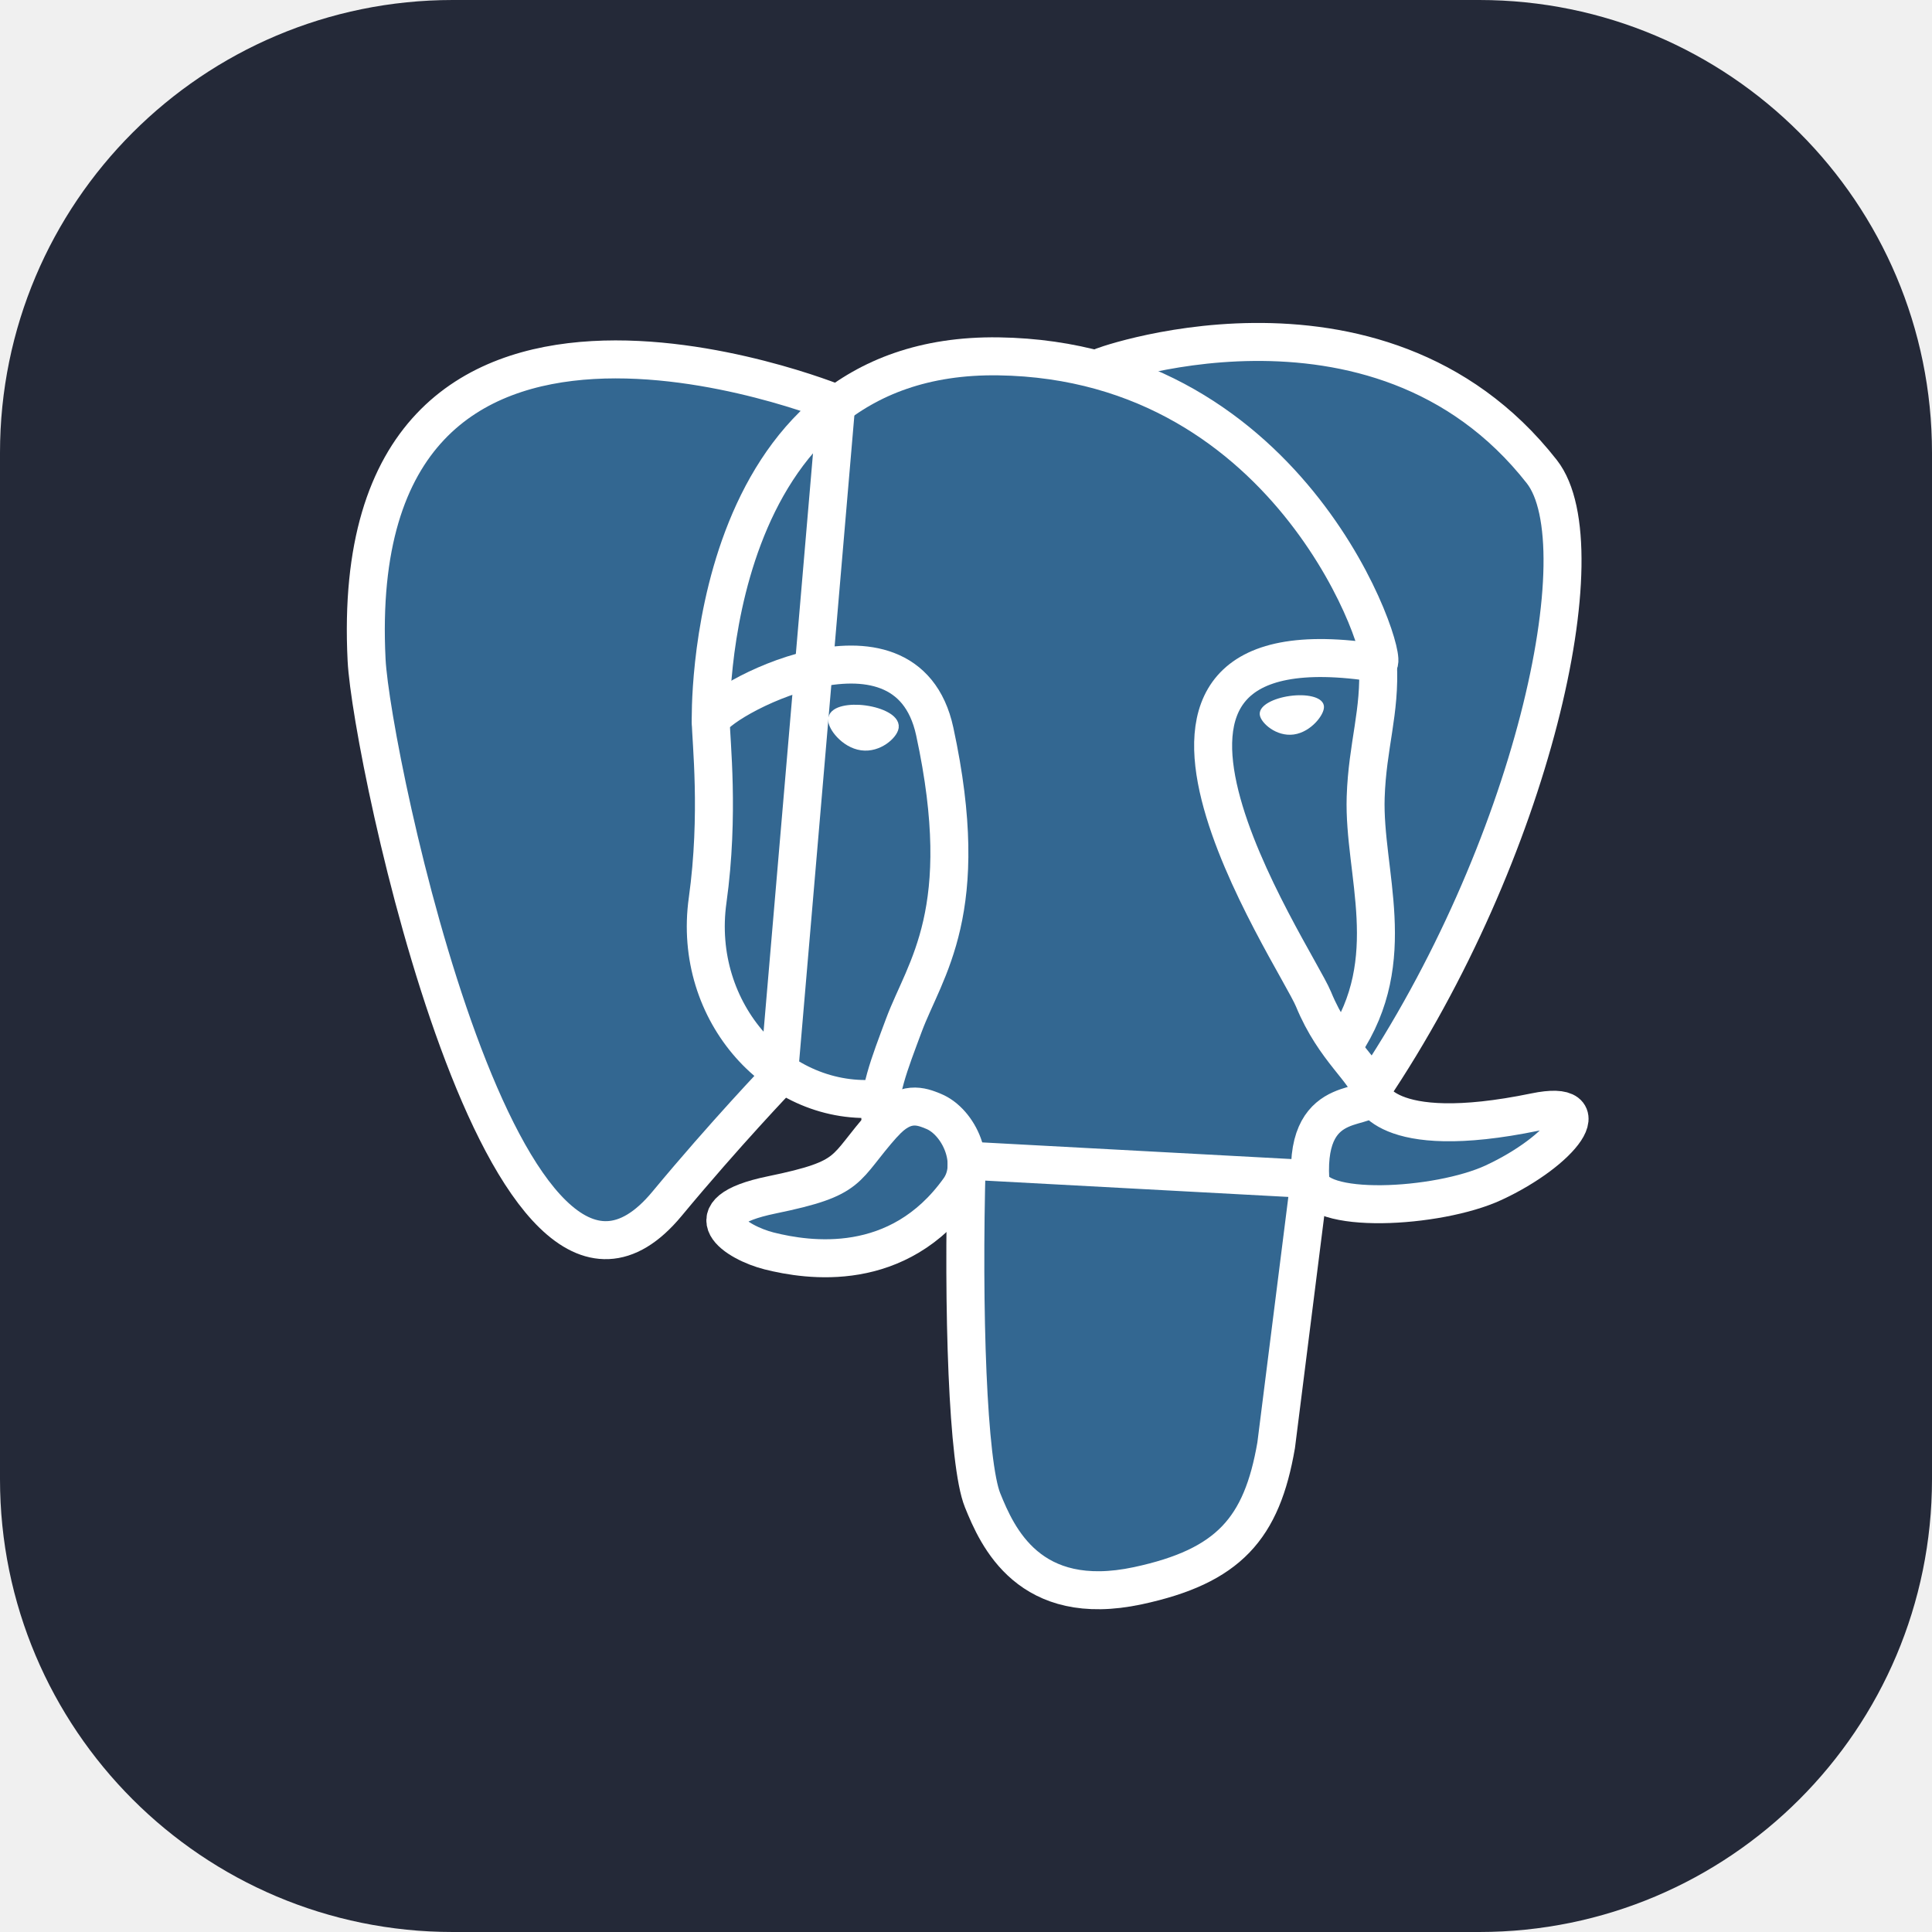
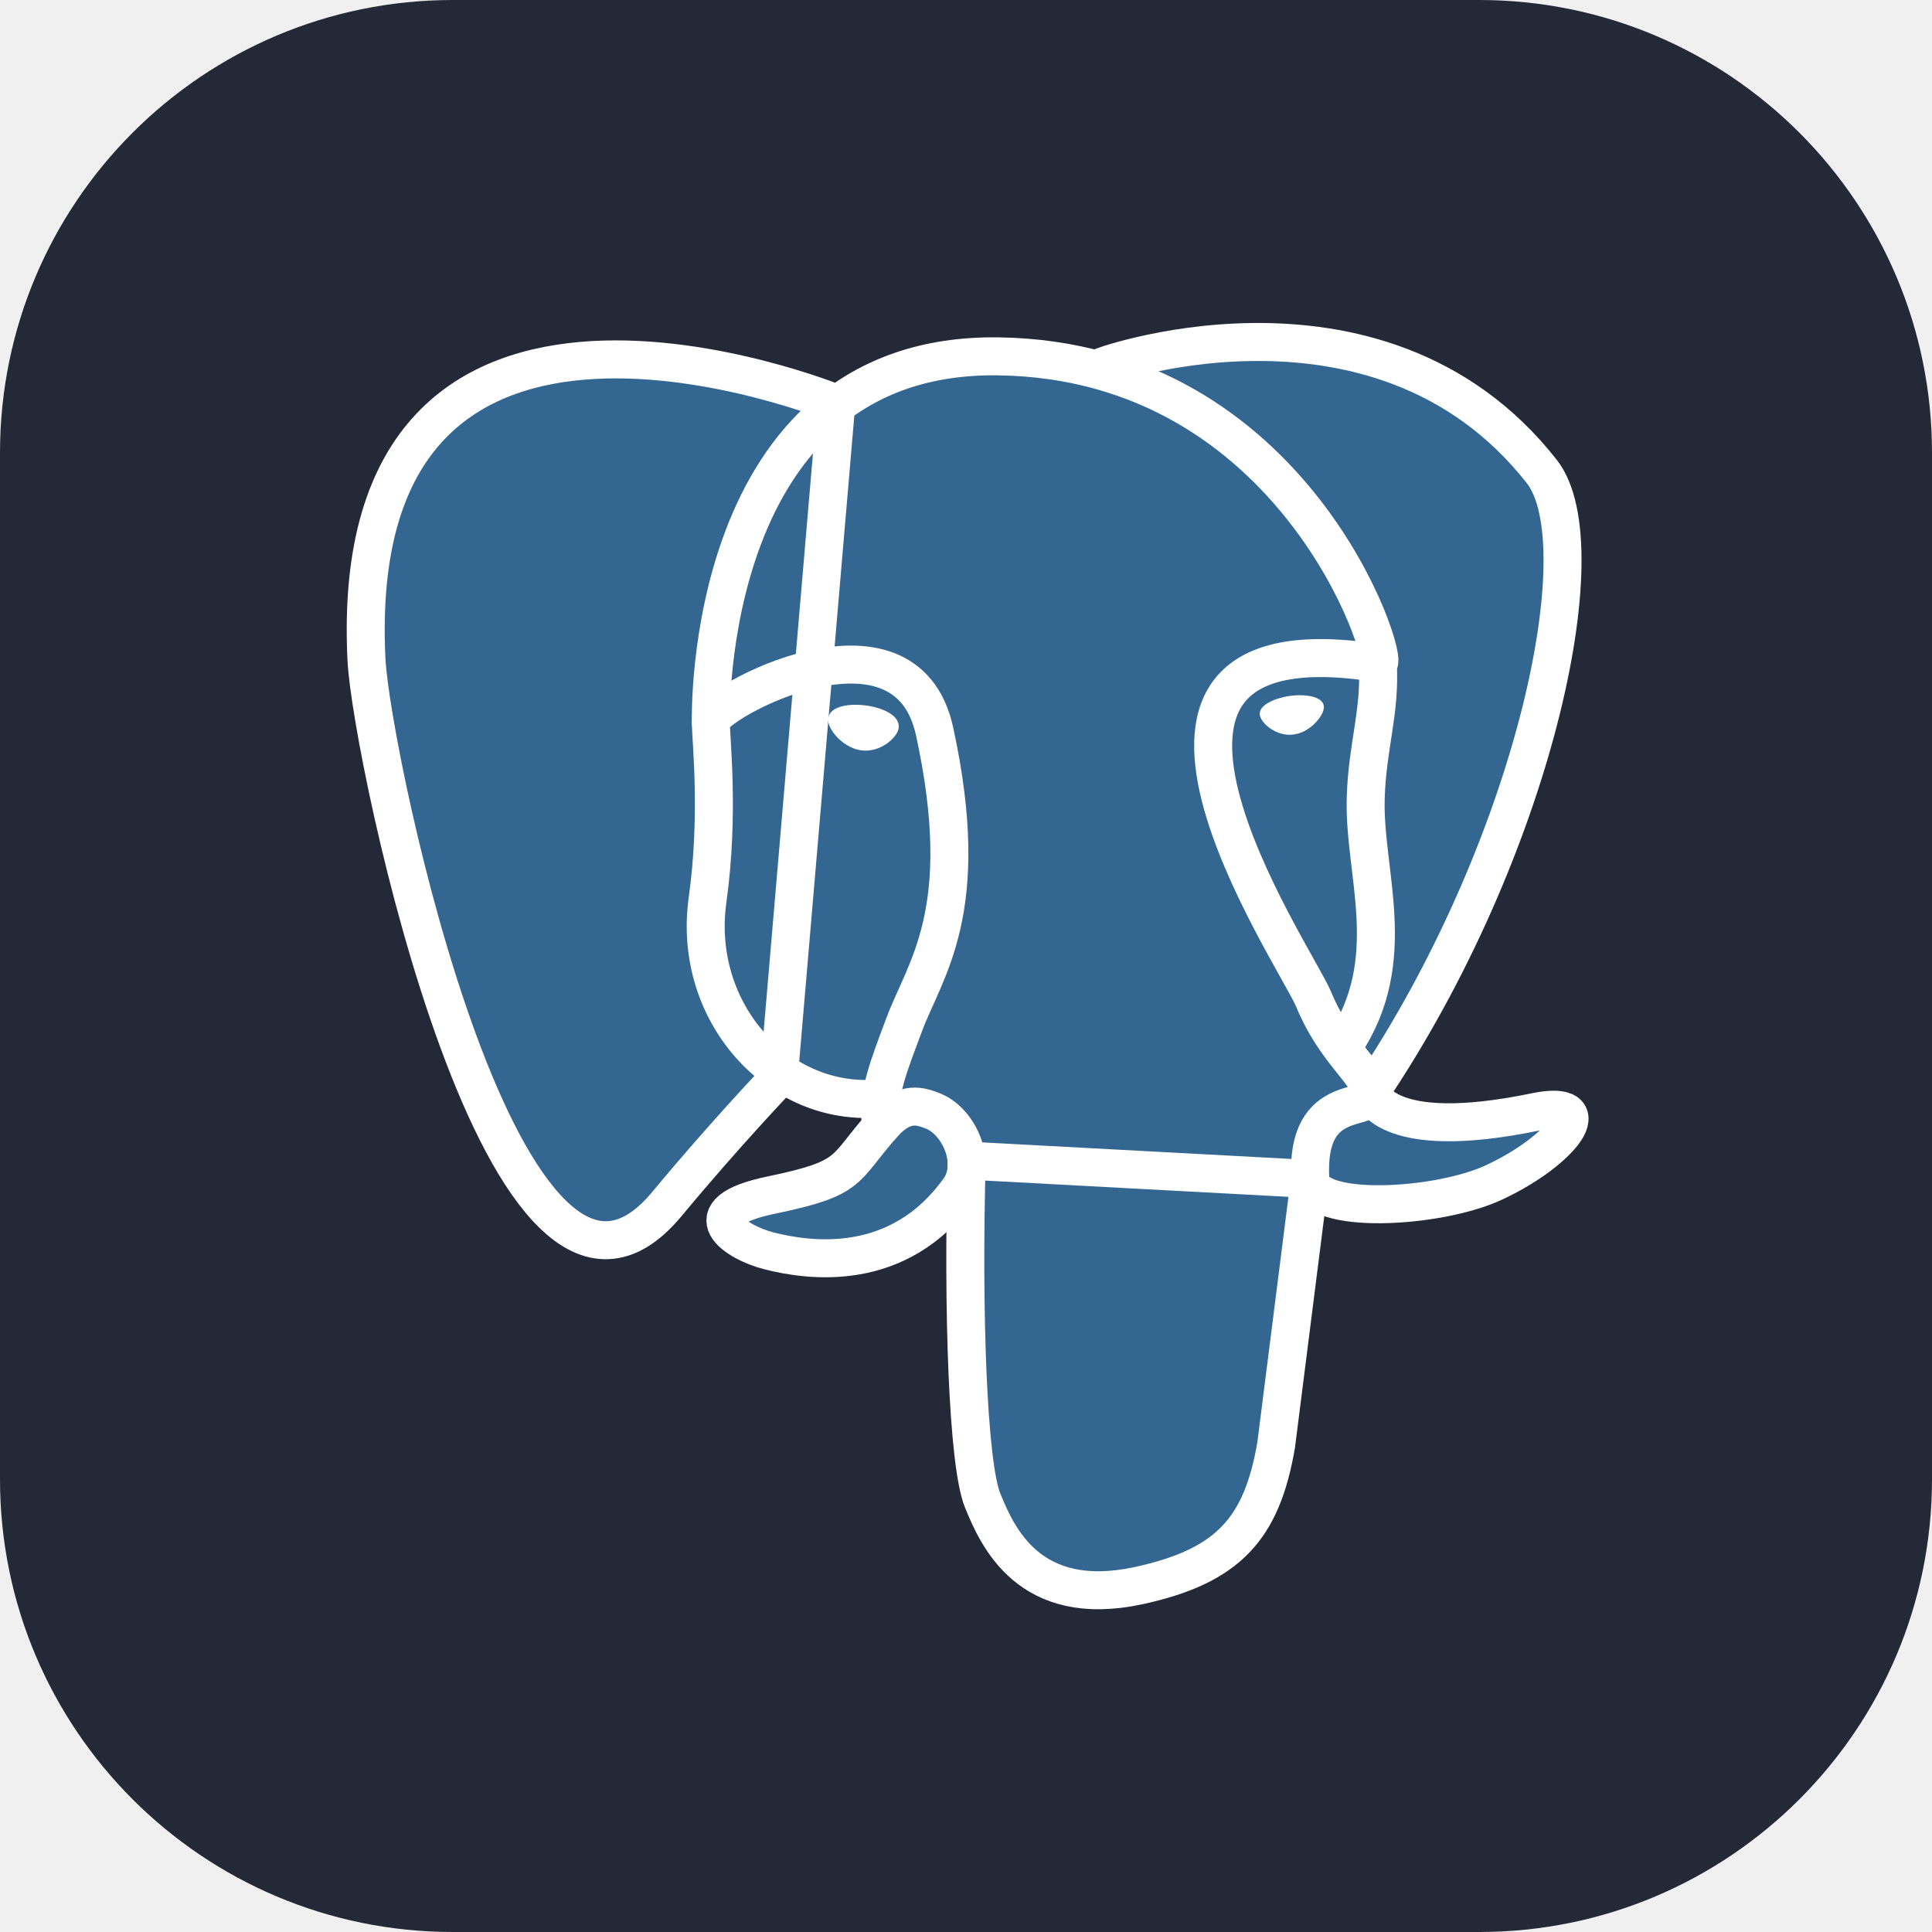
- <svg xmlns="http://www.w3.org/2000/svg" width="256" height="256" fill="none" viewBox="0 0 256 256">
-   <rect width="256" height="256" fill="#242938" rx="60" />
-   <path fill="#336791" d="M203.48 148.688C183.16 152.878 181.684 145.995 181.684 145.995C203.15 114.143 212.129 73.713 204.38 63.82C183.259 36.82 146.689 49.596 146.077 49.927L145.88 49.962C141.414 49.066 136.873 48.592 132.317 48.548C123.12 48.408 116.145 50.96 110.844 54.975C110.844 54.975 45.608 28.102 48.645 88.774C49.292 101.684 67.138 186.509 88.442 160.845C96.289 151.409 103.812 143.484 103.812 143.484C107.539 145.966 112.018 147.232 116.708 146.775L117.073 146.466C116.966 147.681 117.016 148.905 117.221 150.108C111.737 156.239 113.354 157.315 102.385 159.572C91.29 161.857 97.815 165.928 102.062 166.997C107.223 168.291 119.162 170.119 127.234 158.827L126.91 160.113C129.062 161.836 130.566 171.314 130.313 179.906C130.06 188.499 129.891 194.391 131.579 199.003C133.266 203.616 134.954 213.98 149.368 210.956C161.413 208.376 167.649 201.675 168.528 190.524C169.147 182.592 170.539 183.759 170.638 176.672L171.763 173.311C173.049 162.553 171.973 159.087 179.391 160.704L181.198 160.866C186.662 161.112 193.813 159.987 198.003 158.039C207.038 153.849 212.396 146.845 203.487 148.688H203.48Z" />
-   <path stroke="#fff" stroke-linecap="round" stroke-linejoin="round" stroke-width="5.034" d="M146.07 48.596C143.82 49.299 182.38 34.498 204.303 62.504C212.038 72.397 203.073 112.827 181.606 144.678M128.098 153.784C127.536 173.795 128.239 193.946 130.194 198.784C132.148 203.621 136.346 213.198 150.767 210.118C162.812 207.538 167.199 202.538 169.098 191.506L173.548 156.231L128.098 153.784ZM110.816 53.469C110.816 53.469 45.538 26.778 48.575 87.451C49.222 100.36 67.067 185.185 88.372 159.521C96.148 150.148 103.18 142.815 103.18 142.815L110.816 53.469Z" />
-   <path stroke="#fff" stroke-linecap="round" stroke-linejoin="bevel" stroke-width="5.034" d="M181.613 144.664C181.613 144.664 183.02 151.555 203.41 147.35C212.319 145.508 206.954 152.511 197.926 156.702C190.515 160.147 173.893 161.026 173.619 156.28C172.916 144.01 182.366 147.737 181.684 144.664C181.065 141.894 176.832 139.18 174.048 132.402C171.608 126.495 140.579 81.144 182.654 87.873C184.201 87.556 171.685 47.795 132.31 47.218C92.935 46.642 94.18 95.628 94.18 95.628" />
-   <path stroke="#fff" stroke-linejoin="round" stroke-width="5.034" d="M117.08 148.869C111.596 155 113.213 156.076 102.245 158.333C91.149 160.618 97.674 164.689 101.921 165.758C107.082 167.052 119.021 168.88 127.093 157.58C129.554 154.135 127.079 148.651 123.704 147.259C122.073 146.584 119.893 145.74 117.095 148.876L117.08 148.869Z" />
-   <path stroke="#fff" stroke-linecap="round" stroke-linejoin="round" stroke-width="5.034" d="M116.722 148.763C116.159 145.156 117.903 140.874 119.766 135.854C122.565 128.331 129.02 120.807 123.859 96.922C120.013 79.133 94.187 93.216 94.187 95.628C94.187 98.04 95.354 107.863 93.765 119.288C91.677 134.209 103.257 146.823 116.588 145.536" />
-   <path fill="#fff" stroke="#fff" stroke-width="1.68" d="M110.577 95.269C110.457 96.092 112.088 98.293 114.205 98.588C116.321 98.884 118.128 97.168 118.248 96.338C118.367 95.509 116.736 94.609 114.62 94.313C112.503 94.018 110.682 94.454 110.577 95.269V95.269Z" />
-   <path fill="#fff" stroke="#fff" stroke-width=".837" d="M175.011 93.589C175.123 94.412 173.499 96.612 171.383 96.908C169.266 97.203 167.445 95.487 167.34 94.658C167.234 93.828 168.852 92.928 170.968 92.633C173.084 92.338 174.905 92.773 175.011 93.589Z" />
-   <path stroke="#fff" stroke-linecap="round" stroke-linejoin="round" stroke-width="5.034" d="M182.577 87.887C182.928 94.356 181.184 98.75 180.959 105.634C180.636 115.632 185.727 127.079 178.055 138.54" />
+ <svg xmlns="http://www.w3.org/2000/svg" width="32px" height="32px" viewBox="0 0 32 32" version="1.1">
+   <g id="surface1">
+     <path style=" stroke:none;fill-rule:nonzero;fill:rgb(14.118%,16.078%,21.961%);fill-opacity:1;" d="M 7.5 0 L 24.5 0 C 28.641 0 32 3.359 32 7.5 L 32 24.5 C 32 28.641 28.641 32 24.5 32 L 7.5 32 C 3.359 32 0 28.641 0 24.5 L 0 7.5 C 0 3.359 3.359 0 7.5 0 Z M 7.5 0 " />
+     <path style=" stroke:none;fill-rule:nonzero;fill:rgb(20%,40.392%,56.863%);fill-opacity:1;" d="M 25.434 18.586 C 22.895 19.109 22.711 18.25 22.711 18.25 C 25.395 14.27 26.516 9.215 25.547 7.977 C 22.906 4.602 18.336 6.199 18.258 6.242 L 18.234 6.246 C 17.676 6.133 17.109 6.074 16.539 6.07 C 15.391 6.051 14.52 6.371 13.855 6.871 C 13.855 6.871 5.699 3.512 6.082 11.098 C 6.16 12.711 8.391 23.312 11.055 20.105 C 12.035 18.926 12.977 17.934 12.977 17.934 C 13.441 18.246 14.004 18.402 14.59 18.348 L 14.633 18.309 C 14.621 18.461 14.629 18.613 14.652 18.762 C 13.969 19.531 14.168 19.664 12.797 19.945 C 11.41 20.23 12.227 20.742 12.758 20.875 C 13.402 21.035 14.895 21.266 15.902 19.852 L 15.863 20.016 C 16.133 20.23 16.32 21.414 16.289 22.488 C 16.258 23.562 16.238 24.301 16.449 24.875 C 16.66 25.453 16.871 26.746 18.672 26.371 C 20.176 26.047 20.957 25.211 21.066 23.816 C 21.145 22.824 21.316 22.969 21.328 22.086 L 21.469 21.664 C 21.633 20.32 21.496 19.887 22.426 20.09 L 22.648 20.109 C 23.332 20.141 24.227 20 24.75 19.754 C 25.879 19.23 26.551 18.355 25.438 18.586 Z M 25.434 18.586 " />
+     <path style="fill:none;stroke-width:5.034;stroke-linecap:round;stroke-linejoin:round;stroke:rgb(100%,100%,100%);stroke-opacity:1;stroke-miterlimit:4;" d="M 146.062 48.594 C 143.812 49.312 182.375 34.5 204.312 62.5 C 212.031 72.406 203.062 112.812 181.594 144.688 M 128.094 153.781 C 127.531 173.781 128.25 193.938 130.188 198.781 C 132.156 203.625 136.344 213.188 150.781 210.125 C 162.812 207.531 167.188 202.531 169.094 191.5 L 173.562 156.219 Z M 110.812 53.469 C 110.812 53.469 45.531 26.781 48.562 87.438 C 49.219 100.375 67.062 185.188 88.375 159.531 C 96.156 150.156 103.188 142.812 103.188 142.812 Z M 110.812 53.469 " transform="matrix(0.125,0,0,0.125,0,0)" />
+     <path style="fill:none;stroke-width:5.034;stroke-linecap:round;stroke-linejoin:bevel;stroke:rgb(100%,100%,100%);stroke-opacity:1;stroke-miterlimit:4;" d="M 181.625 144.656 C 181.625 144.656 183.031 151.562 203.406 147.344 C 212.312 145.5 206.969 152.5 197.938 156.688 C 190.5 160.156 173.906 161.031 173.625 156.281 C 172.906 144 182.375 147.75 181.688 144.656 C 181.062 141.906 176.844 139.188 174.062 132.406 C 171.594 126.5 140.594 81.156 182.656 87.875 C 184.188 87.562 171.688 47.781 132.312 47.219 C 92.938 46.656 94.188 95.625 94.188 95.625 " transform="matrix(0.125,0,0,0.125,0,0)" />
+     <path style="fill:none;stroke-width:5.034;stroke-linecap:butt;stroke-linejoin:round;stroke:rgb(100%,100%,100%);stroke-opacity:1;stroke-miterlimit:4;" d="M 117.094 148.875 C 111.594 155 113.219 156.062 102.25 158.344 C 91.156 160.625 97.688 164.688 101.906 165.75 C 107.094 167.062 119.031 168.875 127.094 157.594 C 129.562 154.125 127.094 148.656 123.719 147.25 C 122.062 146.594 119.906 145.75 117.094 148.875 Z M 117.094 148.875 " transform="matrix(0.125,0,0,0.125,0,0)" />
+     <path style="fill:none;stroke-width:5.034;stroke-linecap:round;stroke-linejoin:round;stroke:rgb(100%,100%,100%);stroke-opacity:1;stroke-miterlimit:4;" d="M 116.719 148.75 C 116.156 145.156 117.906 140.875 119.781 135.844 C 122.562 128.344 129.031 120.812 123.844 96.938 C 120 79.125 94.188 93.219 94.188 95.625 C 94.188 98.031 95.344 107.875 93.75 119.281 C 91.688 134.219 103.25 146.812 116.594 145.531 " transform="matrix(0.125,0,0,0.125,0,0)" />
+     <path style="fill-rule:nonzero;fill:rgb(100%,100%,100%);fill-opacity:1;stroke-width:1.68;stroke-linecap:butt;stroke-linejoin:miter;stroke:rgb(100%,100%,100%);stroke-opacity:1;stroke-miterlimit:4;" d="M 110.562 95.281 C 110.469 96.094 112.094 98.281 114.219 98.594 C 116.312 98.875 118.125 97.156 118.25 96.344 C 118.375 95.5 116.75 94.594 114.625 94.312 C 112.5 94.031 110.688 94.469 110.562 95.281 Z M 110.562 95.281 " transform="matrix(0.125,0,0,0.125,0,0)" />
+     <path style="fill-rule:nonzero;fill:rgb(100%,100%,100%);fill-opacity:1;stroke-width:0.837;stroke-linecap:butt;stroke-linejoin:miter;stroke:rgb(100%,100%,100%);stroke-opacity:1;stroke-miterlimit:4;" d="M 175 93.594 C 175.125 94.406 173.5 96.625 171.375 96.906 C 169.281 97.219 167.438 95.5 167.344 94.656 C 167.219 93.844 168.844 92.938 170.969 92.625 C 173.094 92.344 174.906 92.781 175 93.594 Z M 175 93.594 " transform="matrix(0.125,0,0,0.125,0,0)" />
+     <path style="fill:none;stroke-width:5.034;stroke-linecap:round;stroke-linejoin:round;stroke:rgb(100%,100%,100%);stroke-opacity:1;stroke-miterlimit:4;" d="M 182.562 87.875 C 182.938 94.344 181.188 98.75 180.969 105.625 C 180.625 115.625 185.719 127.094 178.062 138.531 " transform="matrix(0.125,0,0,0.125,0,0)" />
+   </g>
</svg>
